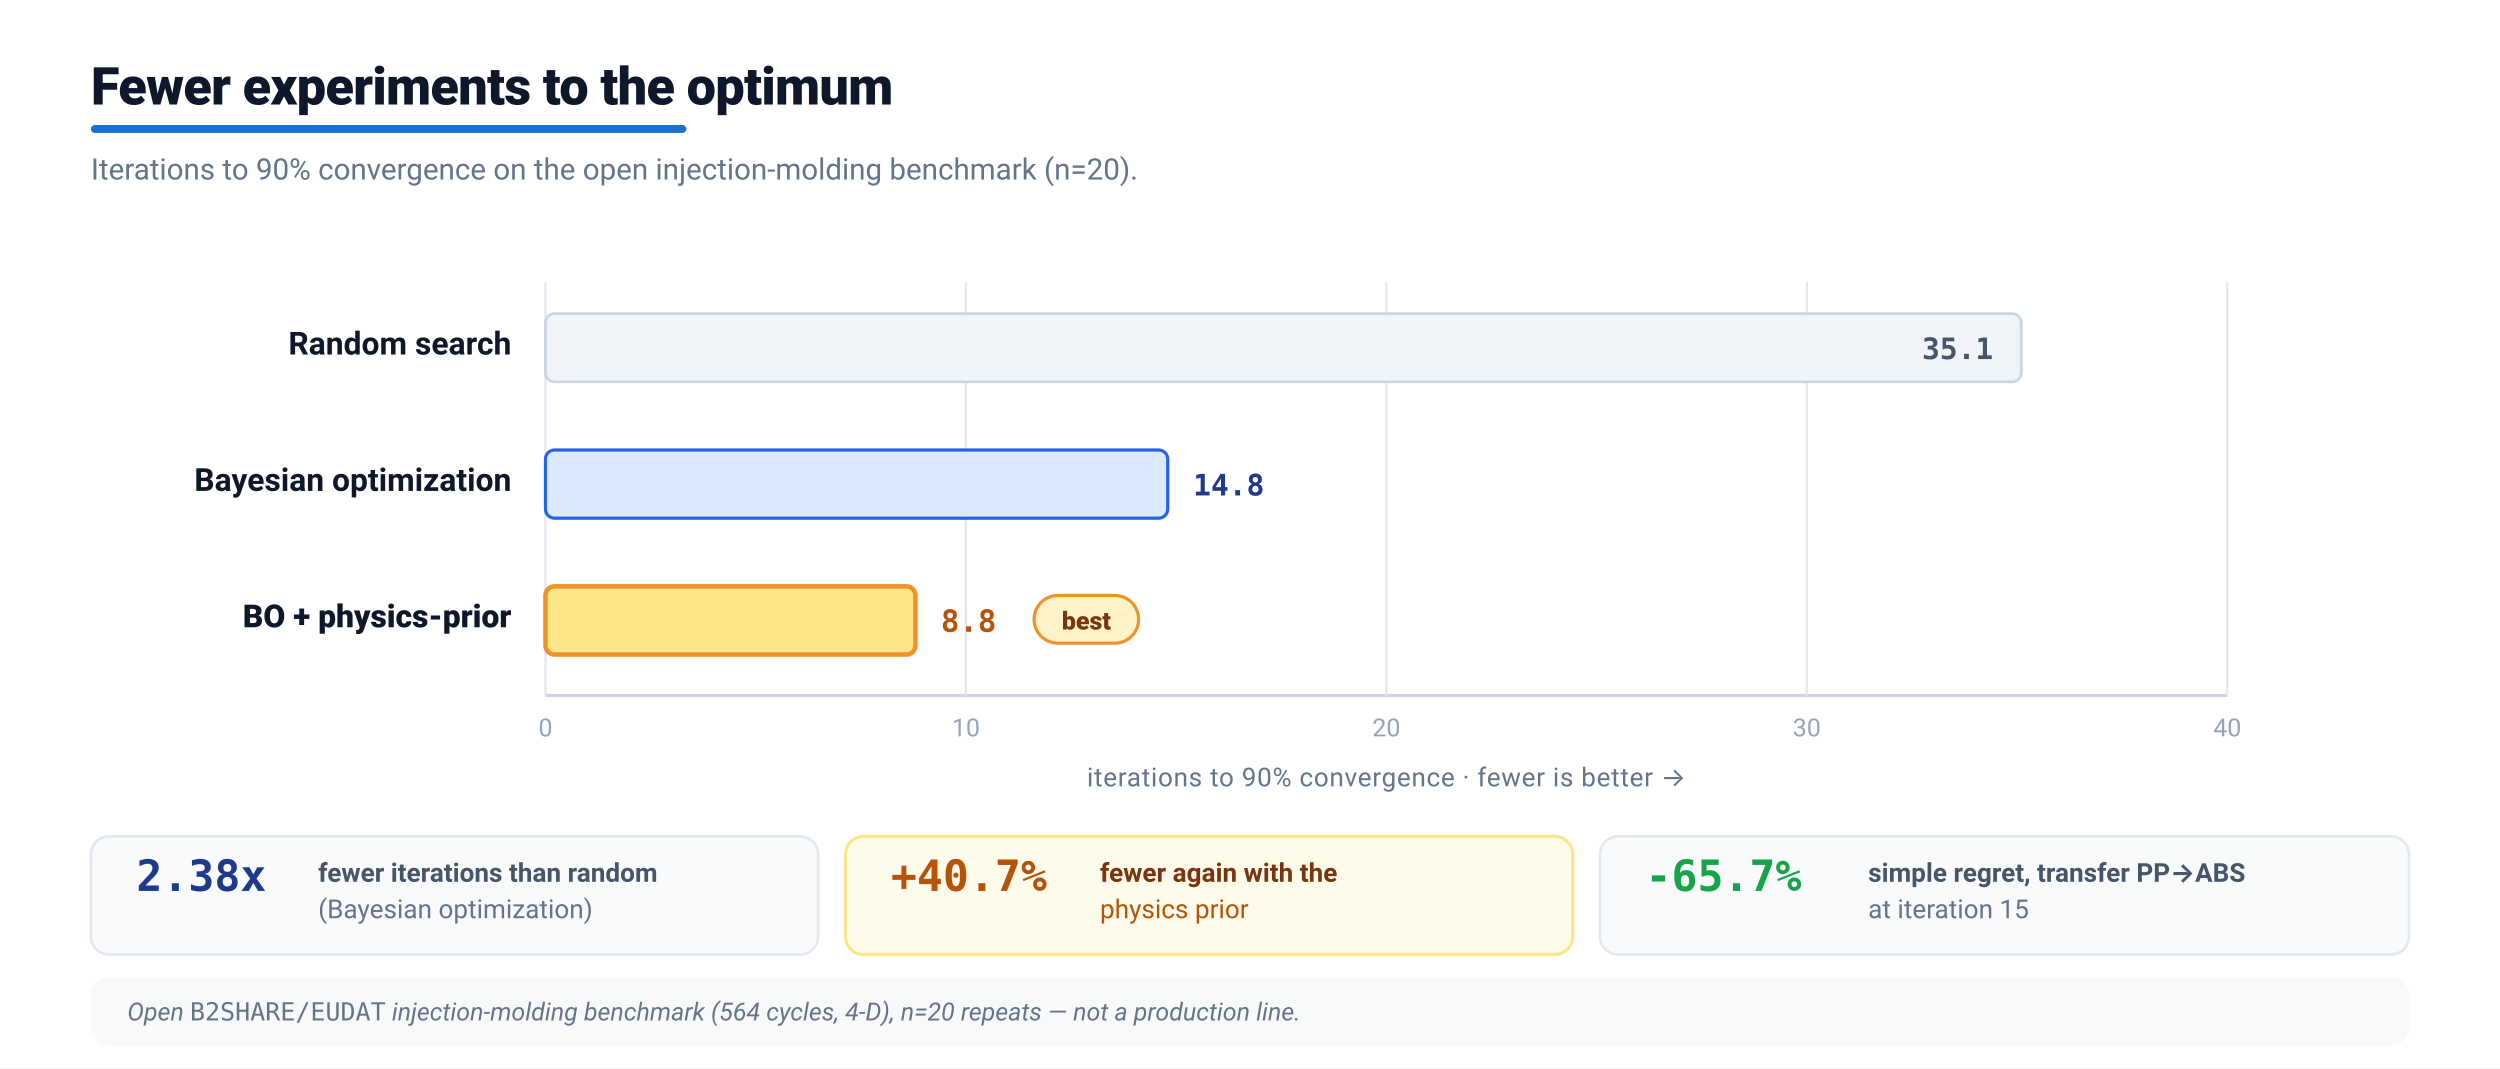
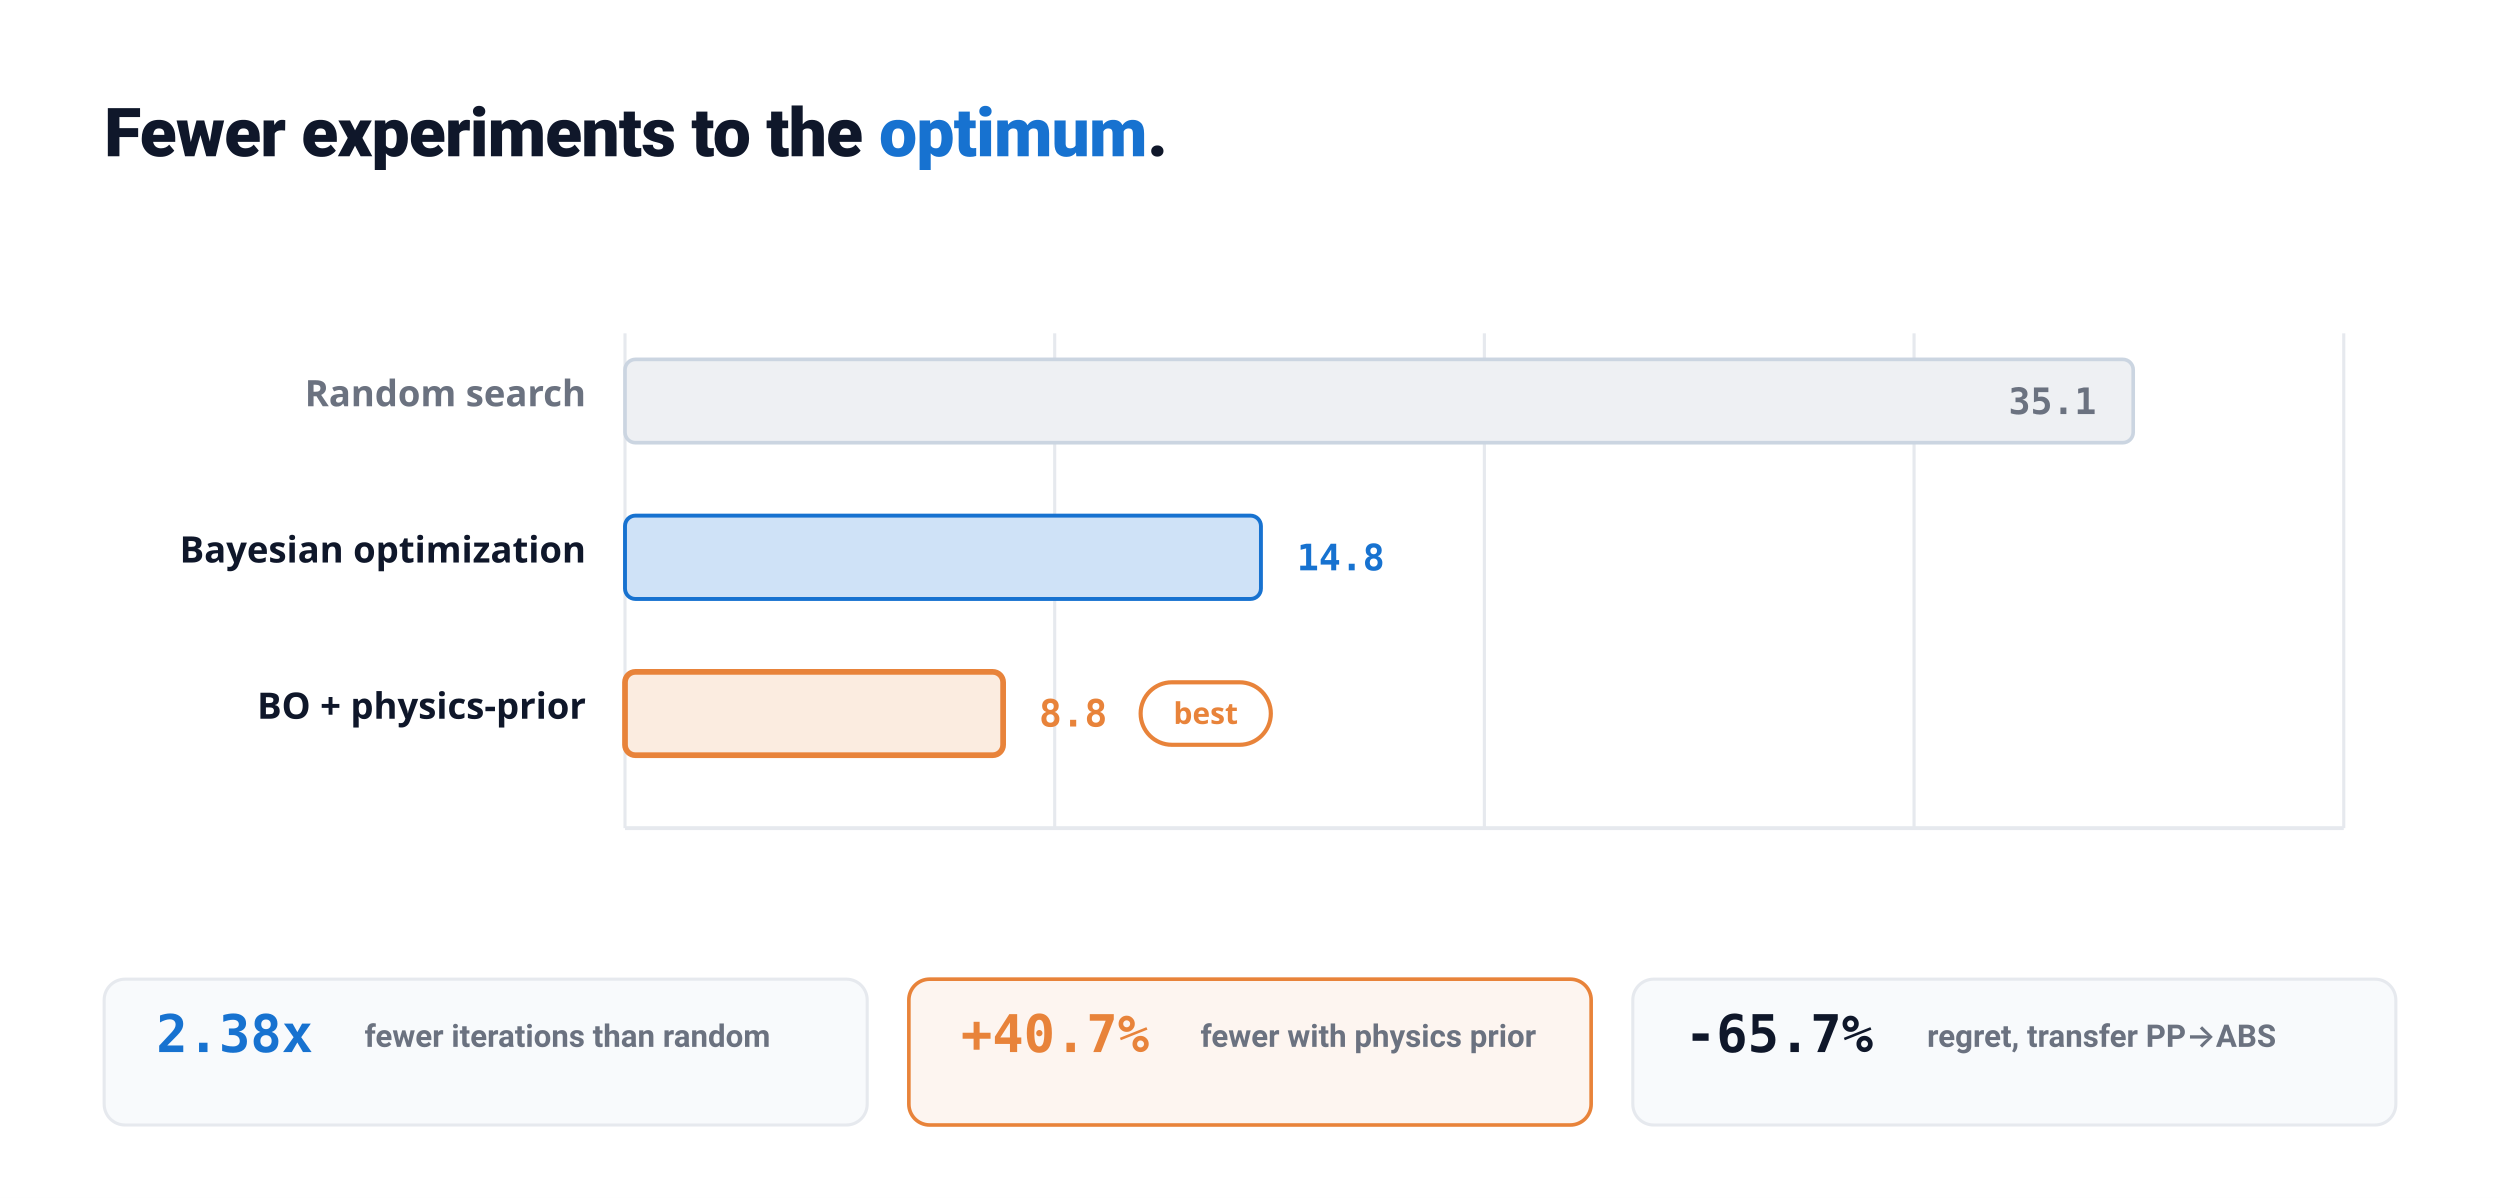
- <svg xmlns="http://www.w3.org/2000/svg" viewBox="0 0 1100 470" font-family="ui-sans-serif, system-ui, -apple-system, 'Segoe UI', Roboto, sans-serif">
-   <rect x="0" y="0" width="1100" height="470" fill="#ffffff" />
-   <text x="40" y="46" font-size="23" font-weight="800" fill="#0f172a" letter-spacing="-.3">Fewer experiments to the optimum</text>
-   <rect x="40" y="55" width="262" height="3.5" rx="1.75" fill="#1772d0" />
-   <text x="40" y="79" font-size="13" fill="#64748b">Iterations to 90% convergence on the open injection-molding benchmark (n=20).</text>
-   <line x1="240" y1="306" x2="980" y2="306" stroke="#cbd5e1" stroke-width="1.4" />
-   <g stroke="#e2e8f0" stroke-width="1">
-     <line x1="240" y1="124" x2="240" y2="306" />
-     <line x1="425" y1="124" x2="425" y2="306" />
-     <line x1="610" y1="124" x2="610" y2="306" />
-     <line x1="795" y1="124" x2="795" y2="306" />
-     <line x1="980" y1="124" x2="980" y2="306" />
+ <svg xmlns="http://www.w3.org/2000/svg" viewBox="0 0 960 460" font-family="ui-sans-serif, system-ui, -apple-system, 'Segoe UI', Roboto, sans-serif">
+   <rect width="960" height="460" fill="#ffffff" />
+   <text x="40" y="60" font-size="26" font-weight="800" fill="#0f172a" letter-spacing="-.3">Fewer experiments to the <tspan fill="#1772d0">optimum</tspan>.</text>
+   <g stroke="#e6e9ee" stroke-width="1.2">
+     <line x1="240" y1="128" x2="240" y2="318" />
+     <line x1="405" y1="128" x2="405" y2="318" />
+     <line x1="570" y1="128" x2="570" y2="318" />
+     <line x1="735" y1="128" x2="735" y2="318" />
+     <line x1="900" y1="128" x2="900" y2="318" />
  </g>
-   <g font-size="11" fill="#94a3b8" text-anchor="middle">
-     <text x="240" y="324">0</text>
-     <text x="425" y="324">10</text>
-     <text x="610" y="324">20</text>
-     <text x="795" y="324">30</text>
-     <text x="980" y="324">40</text>
+   <line x1="240" y1="318" x2="900" y2="318" stroke="#e6e9ee" stroke-width="1.5" />
+   <g font-family="ui-monospace, Menlo, Consolas, monospace">
+     <text x="225" y="156" font-size="14" font-weight="600" fill="#6b7280" text-anchor="end" font-family="ui-sans-serif, system-ui, sans-serif">Random search</text>
+     <rect x="240" y="138" width="579.15" height="32" rx="4" fill="#eef0f3" stroke="#cbd5e1" stroke-width="1.4" />
+     <text x="805" y="159" font-size="14" font-weight="700" fill="#6b7280" text-anchor="end">35.1</text>
+     <text x="225" y="216" font-size="14" font-weight="600" fill="#0f172a" text-anchor="end" font-family="ui-sans-serif, system-ui, sans-serif">Bayesian optimization</text>
+     <rect x="240" y="198" width="244.2" height="32" rx="4" fill="#cfe2f7" stroke="#1772d0" stroke-width="1.5" />
+     <text x="498" y="219" font-size="14" font-weight="700" fill="#1772d0" text-anchor="start">14.8</text>
+     <text x="225" y="276" font-size="14" font-weight="800" fill="#0f172a" text-anchor="end" font-family="ui-sans-serif, system-ui, sans-serif">BO + physics-prior</text>
+     <rect x="240" y="258" width="145.2" height="32" rx="4" fill="#e8833a" opacity="0.16" />
+     <rect x="240" y="258" width="145.2" height="32" rx="4" fill="none" stroke="#e8833a" stroke-width="2.2" />
+     <text x="399" y="279" font-size="14.5" font-weight="800" fill="#e8833a" text-anchor="start">8.8</text>
+     <rect x="438" y="262" width="50" height="24" rx="12" fill="none" stroke="#e8833a" stroke-width="1.6" />
+     <text x="463" y="278" font-size="11.5" font-weight="800" fill="#e8833a" text-anchor="middle" font-family="ui-sans-serif, system-ui, sans-serif">best</text>
  </g>
-   <text x="610" y="346" font-size="11.5" fill="#64748b" text-anchor="middle" letter-spacing=".3">iterations to 90% convergence  ·  fewer is better →</text>
-   <text x="225" y="156" font-size="14" font-weight="600" fill="#0f172a" text-anchor="end">Random search</text>
-   <rect x="240" y="138" width="649.35" height="30" rx="4" fill="#f1f5f9" stroke="#cbd5e1" stroke-width="1.2" />
-   <text x="877" y="158" font-size="13" font-weight="700" fill="#475569" text-anchor="end" font-family="ui-monospace, Menlo, Consolas, monospace">35.1</text>
-   <text x="225" y="216" font-size="14" font-weight="600" fill="#0f172a" text-anchor="end">Bayesian optimization</text>
-   <rect x="240" y="198" width="273.8" height="30" rx="4" fill="#dbeafe" stroke="#2563eb" stroke-width="1.4" />
-   <text x="525" y="218" font-size="13" font-weight="700" fill="#1e3a8a" text-anchor="start" font-family="ui-monospace, Menlo, Consolas, monospace">14.8</text>
-   <text x="225" y="276" font-size="14" font-weight="800" fill="#0f172a" text-anchor="end">BO + physics-prior</text>
-   <rect x="240" y="258" width="162.8" height="30" rx="4" fill="#fde68a" stroke="#f09228" stroke-width="2" />
-   <text x="414" y="278" font-size="13.5" font-weight="800" fill="#b45309" text-anchor="start" font-family="ui-monospace, Menlo, Consolas, monospace">8.8</text>
-   <rect x="455" y="262" width="46" height="21" rx="10.5" fill="#fef3c7" stroke="#f09228" stroke-width="1.4" />
-   <text x="478" y="277" font-size="11" font-weight="800" fill="#78350f" text-anchor="middle">best</text>
  <g>
-     <rect x="40" y="368" width="320" height="52" rx="8" fill="#f8fafc" stroke="#e2e8f0" stroke-width="1.2" />
-     <text x="60" y="392" font-size="19" font-weight="800" fill="#1e3a8a" font-family="ui-monospace, Menlo, Consolas, monospace">2.38x</text>
-     <text x="140" y="388" font-size="11.5" font-weight="700" fill="#475569">fewer iterations than random</text>
-     <text x="140" y="404" font-size="11.5" fill="#64748b">(Bayesian optimization)</text>
-     <rect x="372" y="368" width="320" height="52" rx="8" fill="#fffbeb" stroke="#fde68a" stroke-width="1.4" />
-     <text x="392" y="392" font-size="19" font-weight="800" fill="#b45309" font-family="ui-monospace, Menlo, Consolas, monospace">+40.7%</text>
-     <text x="484" y="388" font-size="11.5" font-weight="700" fill="#78350f">fewer again with the</text>
-     <text x="484" y="404" font-size="11.5" fill="#b45309">physics prior</text>
-     <rect x="704" y="368" width="356" height="52" rx="8" fill="#f8fafc" stroke="#e2e8f0" stroke-width="1.2" />
-     <text x="724" y="392" font-size="19" font-weight="800" fill="#16a34a" font-family="ui-monospace, Menlo, Consolas, monospace">-65.7%</text>
-     <text x="822" y="388" font-size="11.5" font-weight="700" fill="#475569">simple regret, transfer PP→ABS</text>
-     <text x="822" y="404" font-size="11.5" fill="#64748b">at iteration 15</text>
+     <rect x="40" y="376" width="293" height="56" rx="8" fill="#f8fafc" stroke="#e6e9ee" stroke-width="1.2" />
+     <text x="60" y="404" font-size="20" font-weight="800" fill="#1772d0" font-family="ui-monospace, Menlo, Consolas, monospace">2.38x</text>
+     <text x="140" y="402" font-size="12" font-weight="600" fill="#6b7280">fewer iterations than random</text>
+     <rect x="349" y="376" width="262" height="56" rx="8" fill="#e8833a" opacity="0.08" />
+     <rect x="349" y="376" width="262" height="56" rx="8" fill="none" stroke="#e8833a" stroke-width="1.4" />
+     <text x="369" y="404" font-size="20" font-weight="800" fill="#e8833a" font-family="ui-monospace, Menlo, Consolas, monospace">+40.7%</text>
+     <text x="461" y="402" font-size="12" font-weight="600" fill="#6b7280">fewer with physics prior</text>
+     <rect x="627" y="376" width="293" height="56" rx="8" fill="#f8fafc" stroke="#e6e9ee" stroke-width="1.2" />
+     <text x="647" y="404" font-size="20" font-weight="800" fill="#0f172a" font-family="ui-monospace, Menlo, Consolas, monospace">-65.7%</text>
+     <text x="740" y="402" font-size="12" font-weight="600" fill="#6b7280">regret, transfer PP→ABS</text>
  </g>
-   <rect x="40" y="430" width="1020" height="30" rx="8" fill="#f8f9fa" />
-   <text x="56" y="449" font-size="11" font-style="italic" fill="#64748b">Open <tspan font-family="ui-monospace, Menlo, Consolas, monospace" font-style="normal">B2SHARE/EUDAT</tspan> injection-molding benchmark (564 cycles, 4-D), n=20 repeats — not a production line.</text>
</svg>
